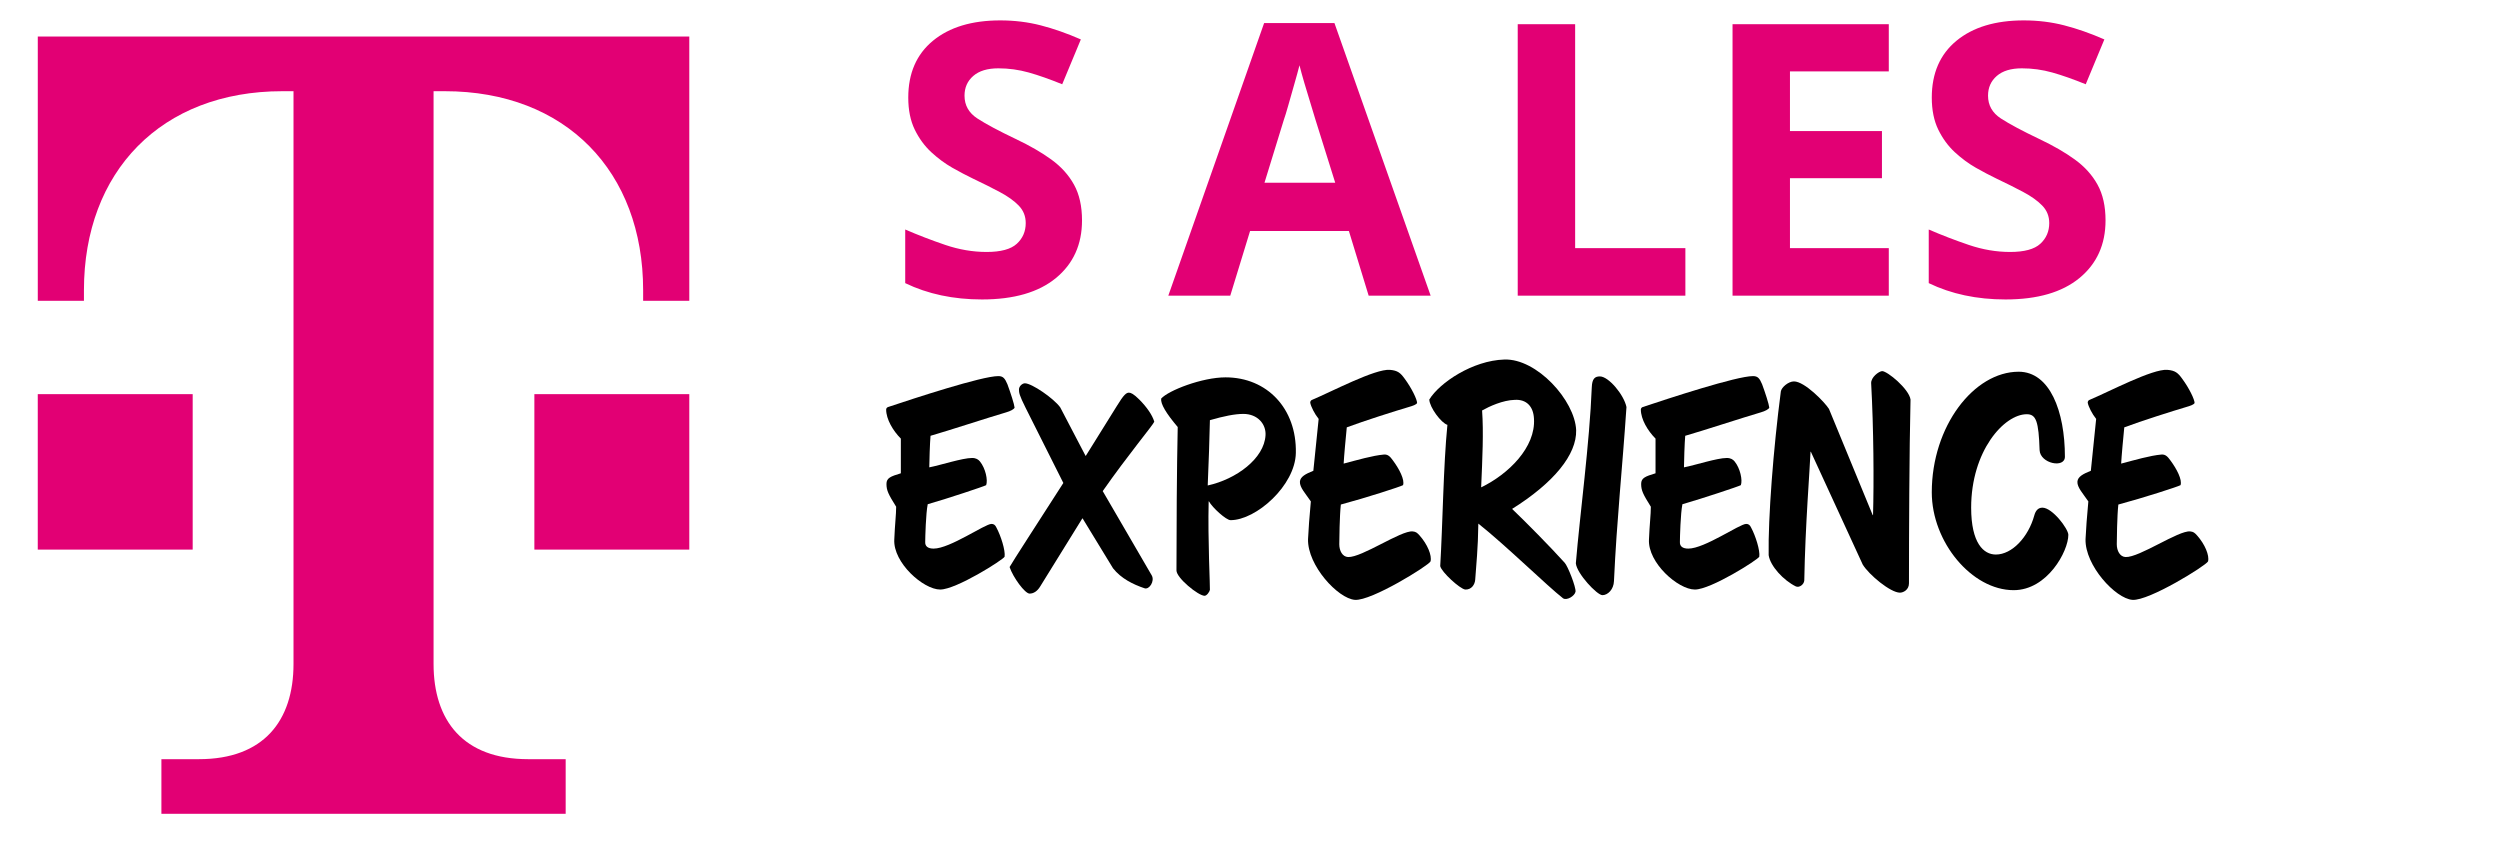
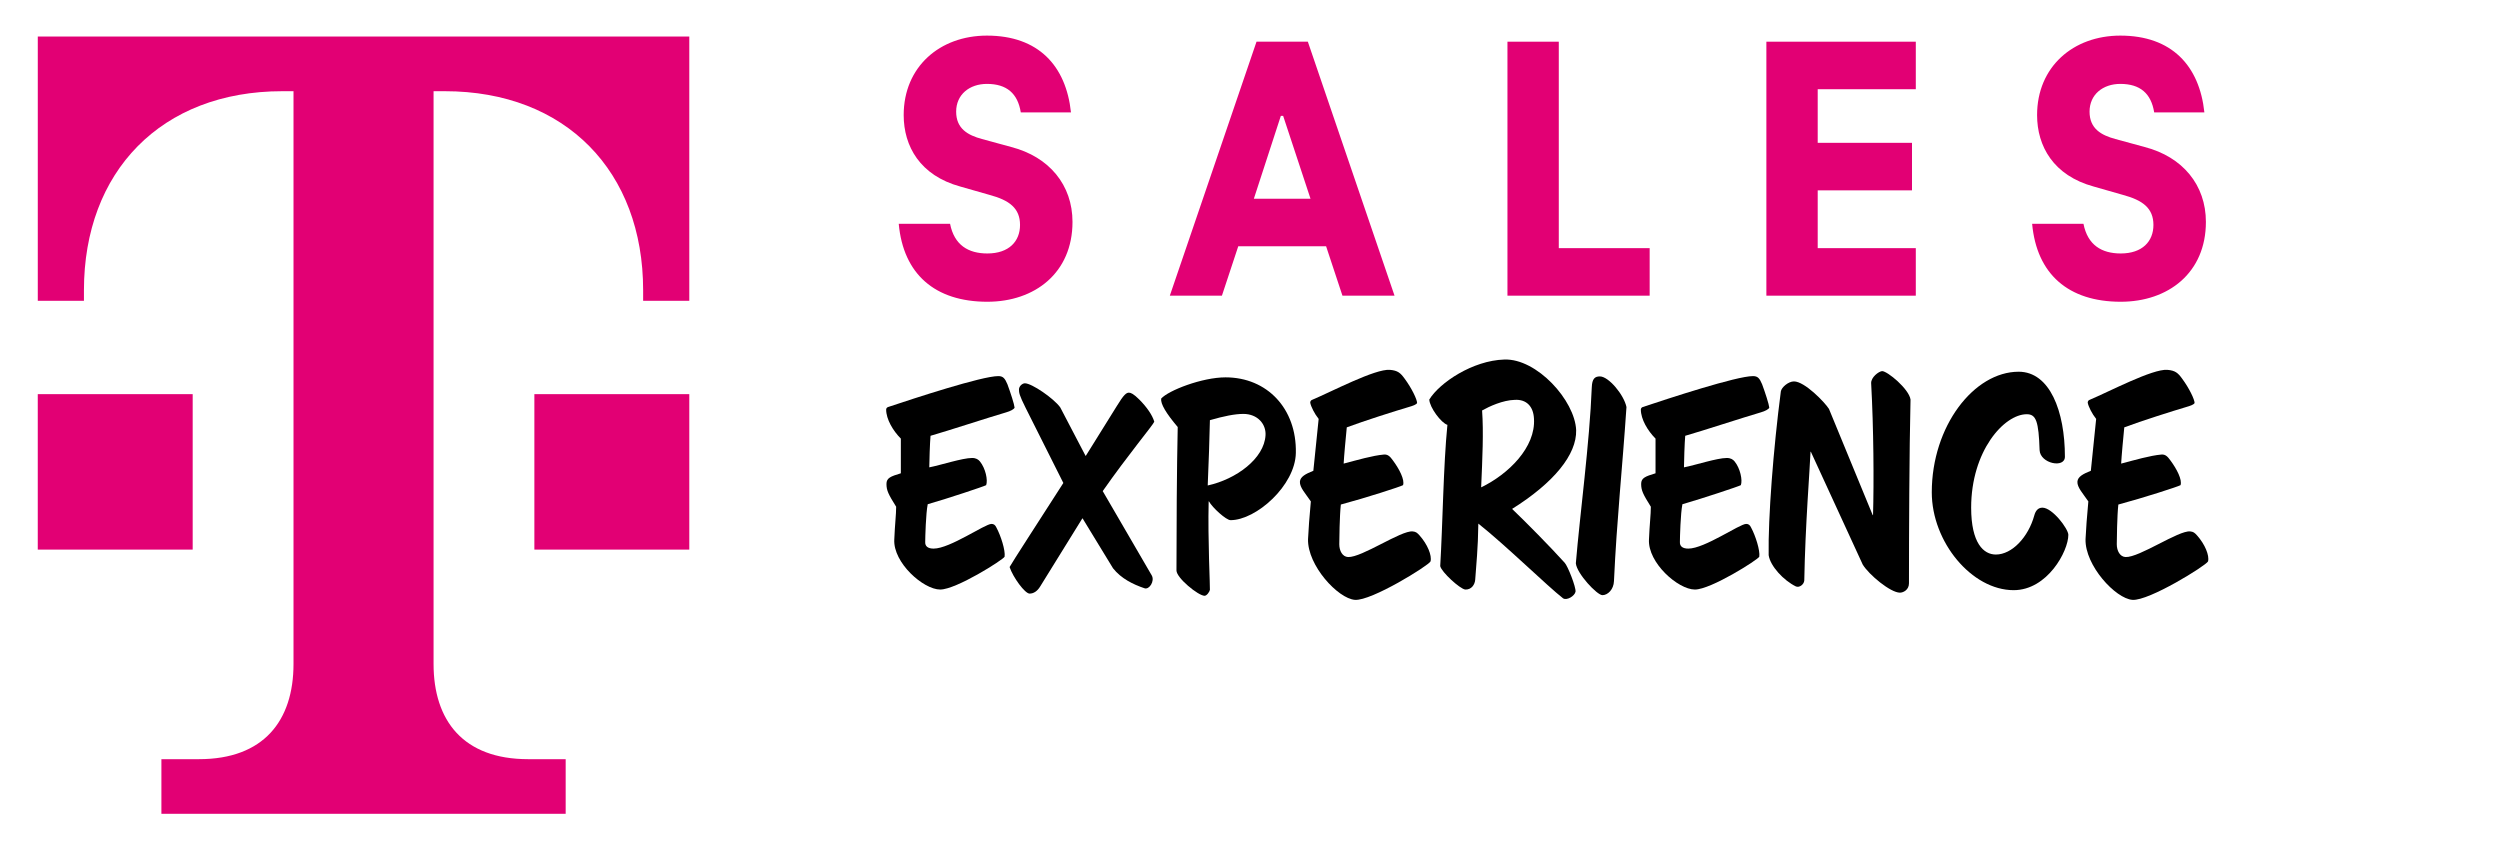
<svg xmlns="http://www.w3.org/2000/svg" width="100%" height="100%" viewBox="0 0 1000 340" version="1.1" xml:space="preserve" style="fill-rule:evenodd;clip-rule:evenodd;stroke-linejoin:round;stroke-miterlimit:2;">
  <g transform="matrix(0.218923,0,0,0.218923,145.4413,170)">
    <g transform="matrix(1,0,0,1,-604.1667,-718.75)">
      <g transform="matrix(4.499176,0,0,4.499176,1124.54,445.0672)">
        <path d="M-33.599,218.73L-33.599,196.538L-48.855,196.538C-75.17,196.538 -87.248,180.895 -87.248,157.873L-87.248,-74.727L-82.723,-74.727C-33.44,-74.727 -2.141,-42.02 -2.141,6.07L-2.141,10.379L16.604,10.379L16.604,-96.921L-247.976,-96.921L-247.976,10.379L-229.231,10.379L-229.231,6.07C-229.231,-42.02 -197.933,-74.727 -148.649,-74.727L-144.125,-74.727L-144.125,157.873C-144.125,180.895 -156.203,196.538 -182.518,196.538L-197.774,196.538L-197.774,218.73L-33.599,218.73Z" style="fill:rgb(226,0,116);fill-rule:nonzero;" />
        <rect x="-46.311" y="48.301" width="62.914" height="63.129" style="fill:rgb(226,0,116);" />
        <rect x="-247.984" y="48.301" width="62.914" height="63.129" style="fill:rgb(226,0,116);" />
      </g>
    </g>
  </g>
  <g transform="matrix(1,0,0,1,-15.13702,-21.24111)">
    <g>
      <g transform="matrix(1,0,0,1,370.224,139.51)">
-         <text x="0px" y="0px" style="font-family:'TeleNeo-ExtraBold', 'TeleNeo', sans-serif;font-weight:800;font-size:152.083px;fill:rgb(226,0,116);">S</text>
+         <path d="M39.846,2.433C58.856,2.433 73.912,-9.125 73.912,-29.504C73.912,-44.256 64.635,-55.51 49.427,-59.464L37.717,-62.658C32.09,-64.179 27.375,-66.764 27.375,-73.608C27.375,-80.452 32.698,-84.71 39.694,-84.71C47.602,-84.71 52.012,-80.908 53.229,-73.304L73.304,-73.304C71.327,-92.01 60.225,-104.025 39.694,-104.025C20.835,-104.025 6.387,-91.554 6.387,-72.239C6.387,-59.769 12.927,-48.058 29.048,-43.648L40.758,-40.302C48.667,-38.173 52.925,-34.979 52.925,-28.287C52.925,-21.748 48.514,-16.881 39.846,-16.881C32.242,-16.881 26.615,-20.227 24.942,-28.744L4.41,-28.744C6.235,-8.669 18.858,2.433 39.846,2.433Z" style="fill:rgb(226,0,116);" />
      </g>
      <g transform="matrix(1,0,0,1,482.461,139.51)">
-         <text x="0px" y="0px" style="font-family:'TeleNeo-ExtraBold', 'TeleNeo', sans-serif;font-weight:800;font-size:152.083px;fill:rgb(226,0,116);">A<tspan x="126.078px 229.646px 341.123px " y="0px 0px 0px ">LES</tspan>
-         </text>
+         <g>
+           <path d="M90.489,0L55.814,-101.591L35.283,-101.591L0.608,0L21.444,0L27.983,-19.771L63.114,-19.771L69.654,0L90.489,0ZM45.017,-71.935L45.929,-71.935L56.879,-38.781L34.219,-38.781L45.017,-71.935Z" style="fill:rgb(226,0,116);" />
+           <g transform="matrix(1,0,0,1,126.078,0)">
+             <path d="M66.46,0L66.46,-19.01L30.112,-19.01L30.112,-101.591L9.581,-101.591L9.581,0L66.46,0Z" style="fill:rgb(226,0,116);" />
+             <path d="M113.149,-101.591L113.149,0L172.918,0L172.918,-19.01L133.68,-19.01L133.68,-42.127L171.397,-42.127L171.397,-61.137L133.68,-61.137L133.68,-82.581L172.918,-82.581L172.918,-101.591L113.149,-101.591Z" style="fill:rgb(226,0,116);" />
+             <path d="M254.891,2.433C273.901,2.433 288.957,-9.125 288.957,-29.504C288.957,-44.256 279.68,-55.51 264.472,-59.464L252.762,-62.658C247.135,-64.179 242.42,-66.764 242.42,-73.608C242.42,-80.452 247.743,-84.71 254.739,-84.71C262.647,-84.71 267.057,-80.908 268.274,-73.304L288.349,-73.304C286.372,-92.01 275.27,-104.025 254.739,-104.025C235.88,-104.025 221.432,-91.554 221.432,-72.239C221.432,-59.769 227.972,-48.058 244.093,-43.648L255.803,-40.302C263.712,-38.173 267.97,-34.979 267.97,-28.287C267.97,-21.748 263.559,-16.881 254.891,-16.881C247.287,-16.881 241.66,-20.227 239.987,-28.744L219.455,-28.744C221.28,-8.669 233.903,2.433 254.891,2.433Z" style="fill:rgb(226,0,116);" />
+           </g>
+         </g>
      </g>
    </g>
  </g>
  <g transform="matrix(1,0,0,1,0,-3)">
    <g transform="matrix(125,0,0,125,405.337,238.9409)">
      <path d="M0.42,-0.005C0.435,-0 0.453,-0.028 0.443,-0.046L0.286,-0.316C0.367,-0.432 0.446,-0.526 0.451,-0.538C0.445,-0.559 0.427,-0.585 0.403,-0.609C0.385,-0.627 0.376,-0.631 0.37,-0.631C0.362,-0.631 0.354,-0.626 0.331,-0.588L0.232,-0.429L0.231,-0.429L0.15,-0.584C0.129,-0.613 0.059,-0.661 0.037,-0.661C0.029,-0.661 0.018,-0.652 0.018,-0.641C0.018,-0.631 0.019,-0.623 0.039,-0.583L0.16,-0.342C0.083,-0.222 -0.004,-0.088 -0.012,-0.073C-0.001,-0.04 0.037,0.012 0.052,0.012C0.065,0.012 0.077,0.004 0.086,-0.011L0.221,-0.229L0.222,-0.228L0.319,-0.069C0.345,-0.036 0.384,-0.017 0.42,-0.005Z" />
    </g>
    <g transform="matrix(125,0,0,125,517.587,238.9409)">
      <path d="M0.195,0.032C0.248,0.036 0.431,-0.078 0.437,-0.091C0.442,-0.11 0.427,-0.146 0.402,-0.174C0.394,-0.183 0.39,-0.186 0.38,-0.187C0.343,-0.191 0.217,-0.103 0.173,-0.105C0.155,-0.106 0.145,-0.125 0.145,-0.146C0.145,-0.159 0.146,-0.238 0.15,-0.273C0.232,-0.295 0.34,-0.33 0.349,-0.335C0.355,-0.352 0.337,-0.387 0.316,-0.415C0.308,-0.426 0.301,-0.434 0.288,-0.433C0.252,-0.43 0.201,-0.415 0.159,-0.404C0.16,-0.426 0.166,-0.49 0.169,-0.52C0.225,-0.541 0.323,-0.572 0.367,-0.585C0.381,-0.589 0.392,-0.593 0.394,-0.598C0.394,-0.609 0.377,-0.645 0.354,-0.676C0.341,-0.694 0.332,-0.702 0.307,-0.704C0.26,-0.708 0.12,-0.634 0.058,-0.608C0.055,-0.607 0.052,-0.604 0.052,-0.599C0.054,-0.587 0.066,-0.563 0.079,-0.547L0.062,-0.381C0.037,-0.371 0.02,-0.362 0.019,-0.346C0.018,-0.328 0.037,-0.308 0.054,-0.283C0.049,-0.229 0.047,-0.2 0.045,-0.162C0.043,-0.078 0.141,0.028 0.195,0.032Z" />
    </g>
    <g transform="matrix(125,0,0,125,627.962,238.9409)">
      <path d="M0.104,0.017C0.121,0.017 0.14,-0.001 0.141,-0.028C0.15,-0.225 0.168,-0.39 0.181,-0.585C0.173,-0.624 0.124,-0.683 0.096,-0.683C0.08,-0.683 0.071,-0.676 0.07,-0.648C0.063,-0.47 0.032,-0.241 0.019,-0.085C0.022,-0.052 0.087,0.017 0.104,0.017Z" />
    </g>
    <g transform="matrix(125,0,0,125,704.087,238.9409)">
      <path d="M0.114,-0.011C0.125,-0.006 0.14,-0.017 0.141,-0.03C0.144,-0.204 0.159,-0.389 0.161,-0.442L0.162,-0.442L0.328,-0.081C0.348,-0.048 0.417,0.009 0.447,0.009C0.458,0.009 0.476,-0 0.476,-0.021C0.476,-0.166 0.477,-0.45 0.481,-0.609C0.476,-0.643 0.407,-0.7 0.39,-0.7C0.379,-0.699 0.354,-0.68 0.355,-0.661C0.363,-0.516 0.364,-0.344 0.361,-0.239L0.36,-0.239L0.22,-0.579C0.206,-0.601 0.142,-0.667 0.108,-0.667C0.09,-0.667 0.068,-0.648 0.066,-0.635C0.042,-0.452 0.025,-0.23 0.027,-0.111C0.032,-0.076 0.075,-0.03 0.114,-0.011Z" />
    </g>
    <g transform="matrix(125,0,0,125,828.587,238.9409)">
      <path d="M0.195,0.032C0.248,0.036 0.431,-0.078 0.437,-0.091C0.442,-0.11 0.427,-0.146 0.402,-0.174C0.394,-0.183 0.39,-0.186 0.38,-0.187C0.343,-0.191 0.217,-0.103 0.173,-0.105C0.155,-0.106 0.145,-0.125 0.145,-0.146C0.145,-0.159 0.146,-0.238 0.15,-0.273C0.232,-0.295 0.34,-0.33 0.349,-0.335C0.355,-0.352 0.337,-0.387 0.316,-0.415C0.308,-0.426 0.301,-0.434 0.288,-0.433C0.252,-0.43 0.201,-0.415 0.159,-0.404C0.16,-0.426 0.166,-0.49 0.169,-0.52C0.225,-0.541 0.323,-0.572 0.367,-0.585C0.381,-0.589 0.392,-0.593 0.394,-0.598C0.394,-0.609 0.377,-0.645 0.354,-0.676C0.341,-0.694 0.332,-0.702 0.307,-0.704C0.26,-0.708 0.12,-0.634 0.058,-0.608C0.055,-0.607 0.052,-0.604 0.052,-0.599C0.054,-0.587 0.066,-0.563 0.079,-0.547L0.062,-0.381C0.037,-0.371 0.02,-0.362 0.019,-0.346C0.018,-0.328 0.037,-0.308 0.054,-0.283C0.049,-0.229 0.047,-0.2 0.045,-0.162C0.043,-0.078 0.141,0.028 0.195,0.032Z" />
    </g>
    <g>
      <g transform="matrix(1,0,0,1,355.087,238.941)">
        <path d="M21,-0.125C27.375,-0.125 46.125,-12 46.75,-13.25C47.125,-15.75 45.25,-21.625 43.5,-24.875C43,-26 42.375,-26.375 41.5,-26.375C38.875,-26.375 24.875,-16.5 18.375,-16.5C16.125,-16.5 14.875,-17.375 15,-19.25C15,-20.875 15.25,-30.625 16,-34.25C24.25,-36.625 38.5,-41.375 39.375,-41.875C40.125,-43.875 39.125,-48.625 36.875,-51.375C36.25,-52.125 35.375,-52.75 33.75,-52.75C29.875,-52.75 21.125,-49.875 16.625,-49C16.625,-51 16.875,-59 17.125,-61.625C24.125,-63.625 40.5,-69 47.375,-71C49.125,-71.5 50.5,-72.25 50.75,-72.875C50.625,-74.25 49.125,-78.875 47.875,-82.25C46.875,-84.625 46.125,-85.5 44.25,-85.5C37.625,-85.5 10.625,-76.625 0.125,-73.125C-0.25,-73 -0.625,-72.625 -0.625,-72.125C-0.625,-68.25 2.125,-63.625 5.25,-60.5L5.25,-46.625C1.125,-45.375 -0.5,-44.75 -0.5,-42.375C-0.5,-39.75 0.25,-38.25 3.375,-33.25C3.375,-30 2.875,-26.375 2.625,-20.125C2.125,-10.875 14.25,-0.125 21,-0.125Z" />
      </g>
      <g transform="matrix(1,0,0,1,466.212,238.941)">
        <path d="M15.625,2.375C16.5,2.375 17.625,0.75 17.75,0C17.875,-0.625 16.875,-20 17.25,-35.375L17.375,-35.375C18.75,-32.875 24.25,-27.875 26,-27.875C36.25,-27.875 51.875,-41.75 52.125,-54.75C52.5,-72.5 40.625,-85 24,-85C14.625,-85 1.125,-79.75 -1.75,-76.5C-2,-74.375 0.125,-70.75 4.875,-65.125C4.5,-48.375 4.375,-23.75 4.375,-7.75C4.375,-4.75 13.125,2.375 15.625,2.375ZM16.875,-41.75C17.25,-49.875 17.625,-61.875 17.75,-67.875C23.375,-69.5 27.75,-70.375 31.125,-70.375C36.875,-70.375 40.25,-66.25 40,-61.875C39.5,-52.5 28.25,-44.25 16.875,-41.75Z" />
        <path d="M138.625,-32.375C155.375,-42.875 164.5,-54.125 164.25,-63.875C163.75,-75.75 148.5,-92.625 135.5,-92.125C122.875,-91.75 109.625,-82.875 105.5,-76.125C105.625,-73 110.25,-66.75 112.75,-66C111.125,-49.75 110.875,-26.25 109.875,-9.5C110.375,-7.125 117.75,-0.375 119.875,-0.125C122.375,0 123.75,-2.125 123.875,-4.125C124.25,-9.625 125,-16.5 125.125,-26.5C135.875,-18 152.875,-1.375 159,3.375C160.5,4.375 163.625,2.5 164,0.75C164.25,-1 160.875,-9.625 159.625,-10.875C153.875,-17.25 144.25,-27 138.625,-32.375ZM139.75,-76C144.25,-76.25 147.125,-73.5 147.375,-68.5C148.125,-57 137.125,-46.25 126.25,-41C126.75,-52.625 127.25,-63 126.625,-71.75C129.5,-73.375 134.875,-75.875 139.75,-76Z" />
        <path d="M211.75,-0.125C218.125,-0.125 236.875,-12 237.5,-13.25C237.875,-15.75 236,-21.625 234.25,-24.875C233.75,-26 233.125,-26.375 232.25,-26.375C229.625,-26.375 215.625,-16.5 209.125,-16.5C206.875,-16.5 205.625,-17.375 205.75,-19.25C205.75,-20.875 206,-30.625 206.75,-34.25C215,-36.625 229.25,-41.375 230.125,-41.875C230.875,-43.875 229.875,-48.625 227.625,-51.375C227,-52.125 226.125,-52.75 224.5,-52.75C220.625,-52.75 211.875,-49.875 207.375,-49C207.375,-51 207.625,-59 207.875,-61.625C214.875,-63.625 231.25,-69 238.125,-71C239.875,-71.5 241.25,-72.25 241.5,-72.875C241.375,-74.25 239.875,-78.875 238.625,-82.25C237.625,-84.625 236.875,-85.5 235,-85.5C228.375,-85.5 201.375,-76.625 190.875,-73.125C190.5,-73 190.125,-72.625 190.125,-72.125C190.125,-68.25 192.875,-63.625 196,-60.5L196,-46.625C191.875,-45.375 190.25,-44.75 190.25,-42.375C190.25,-39.75 191,-38.25 194.125,-33.25C194.125,-30 193.625,-26.375 193.375,-20.125C192.875,-10.875 205,-0.125 211.75,-0.125Z" />
        <path d="M339.25,0.125C352.75,0.125 361.125,-15.5 361.125,-22C361.125,-24.375 354.75,-32.875 350.75,-32.875C349,-32.875 348,-31.625 347.5,-29.75C345.125,-21.125 338.625,-14.125 332.125,-14.125C327.25,-14.125 322.25,-18.625 322.25,-32.875C322.25,-55.5 335.375,-70.25 344.5,-70.25C348.25,-70.25 349.25,-67.375 349.625,-55.875C349.875,-50.5 359.75,-48.5 359.75,-53.25C359.75,-71.375 353.75,-87.25 341.25,-87.25C323.375,-87.25 306.5,-65.5 306.5,-39C306.5,-19.125 322.5,0.125 339.25,0.125Z" />
      </g>
    </g>
  </g>
</svg>
